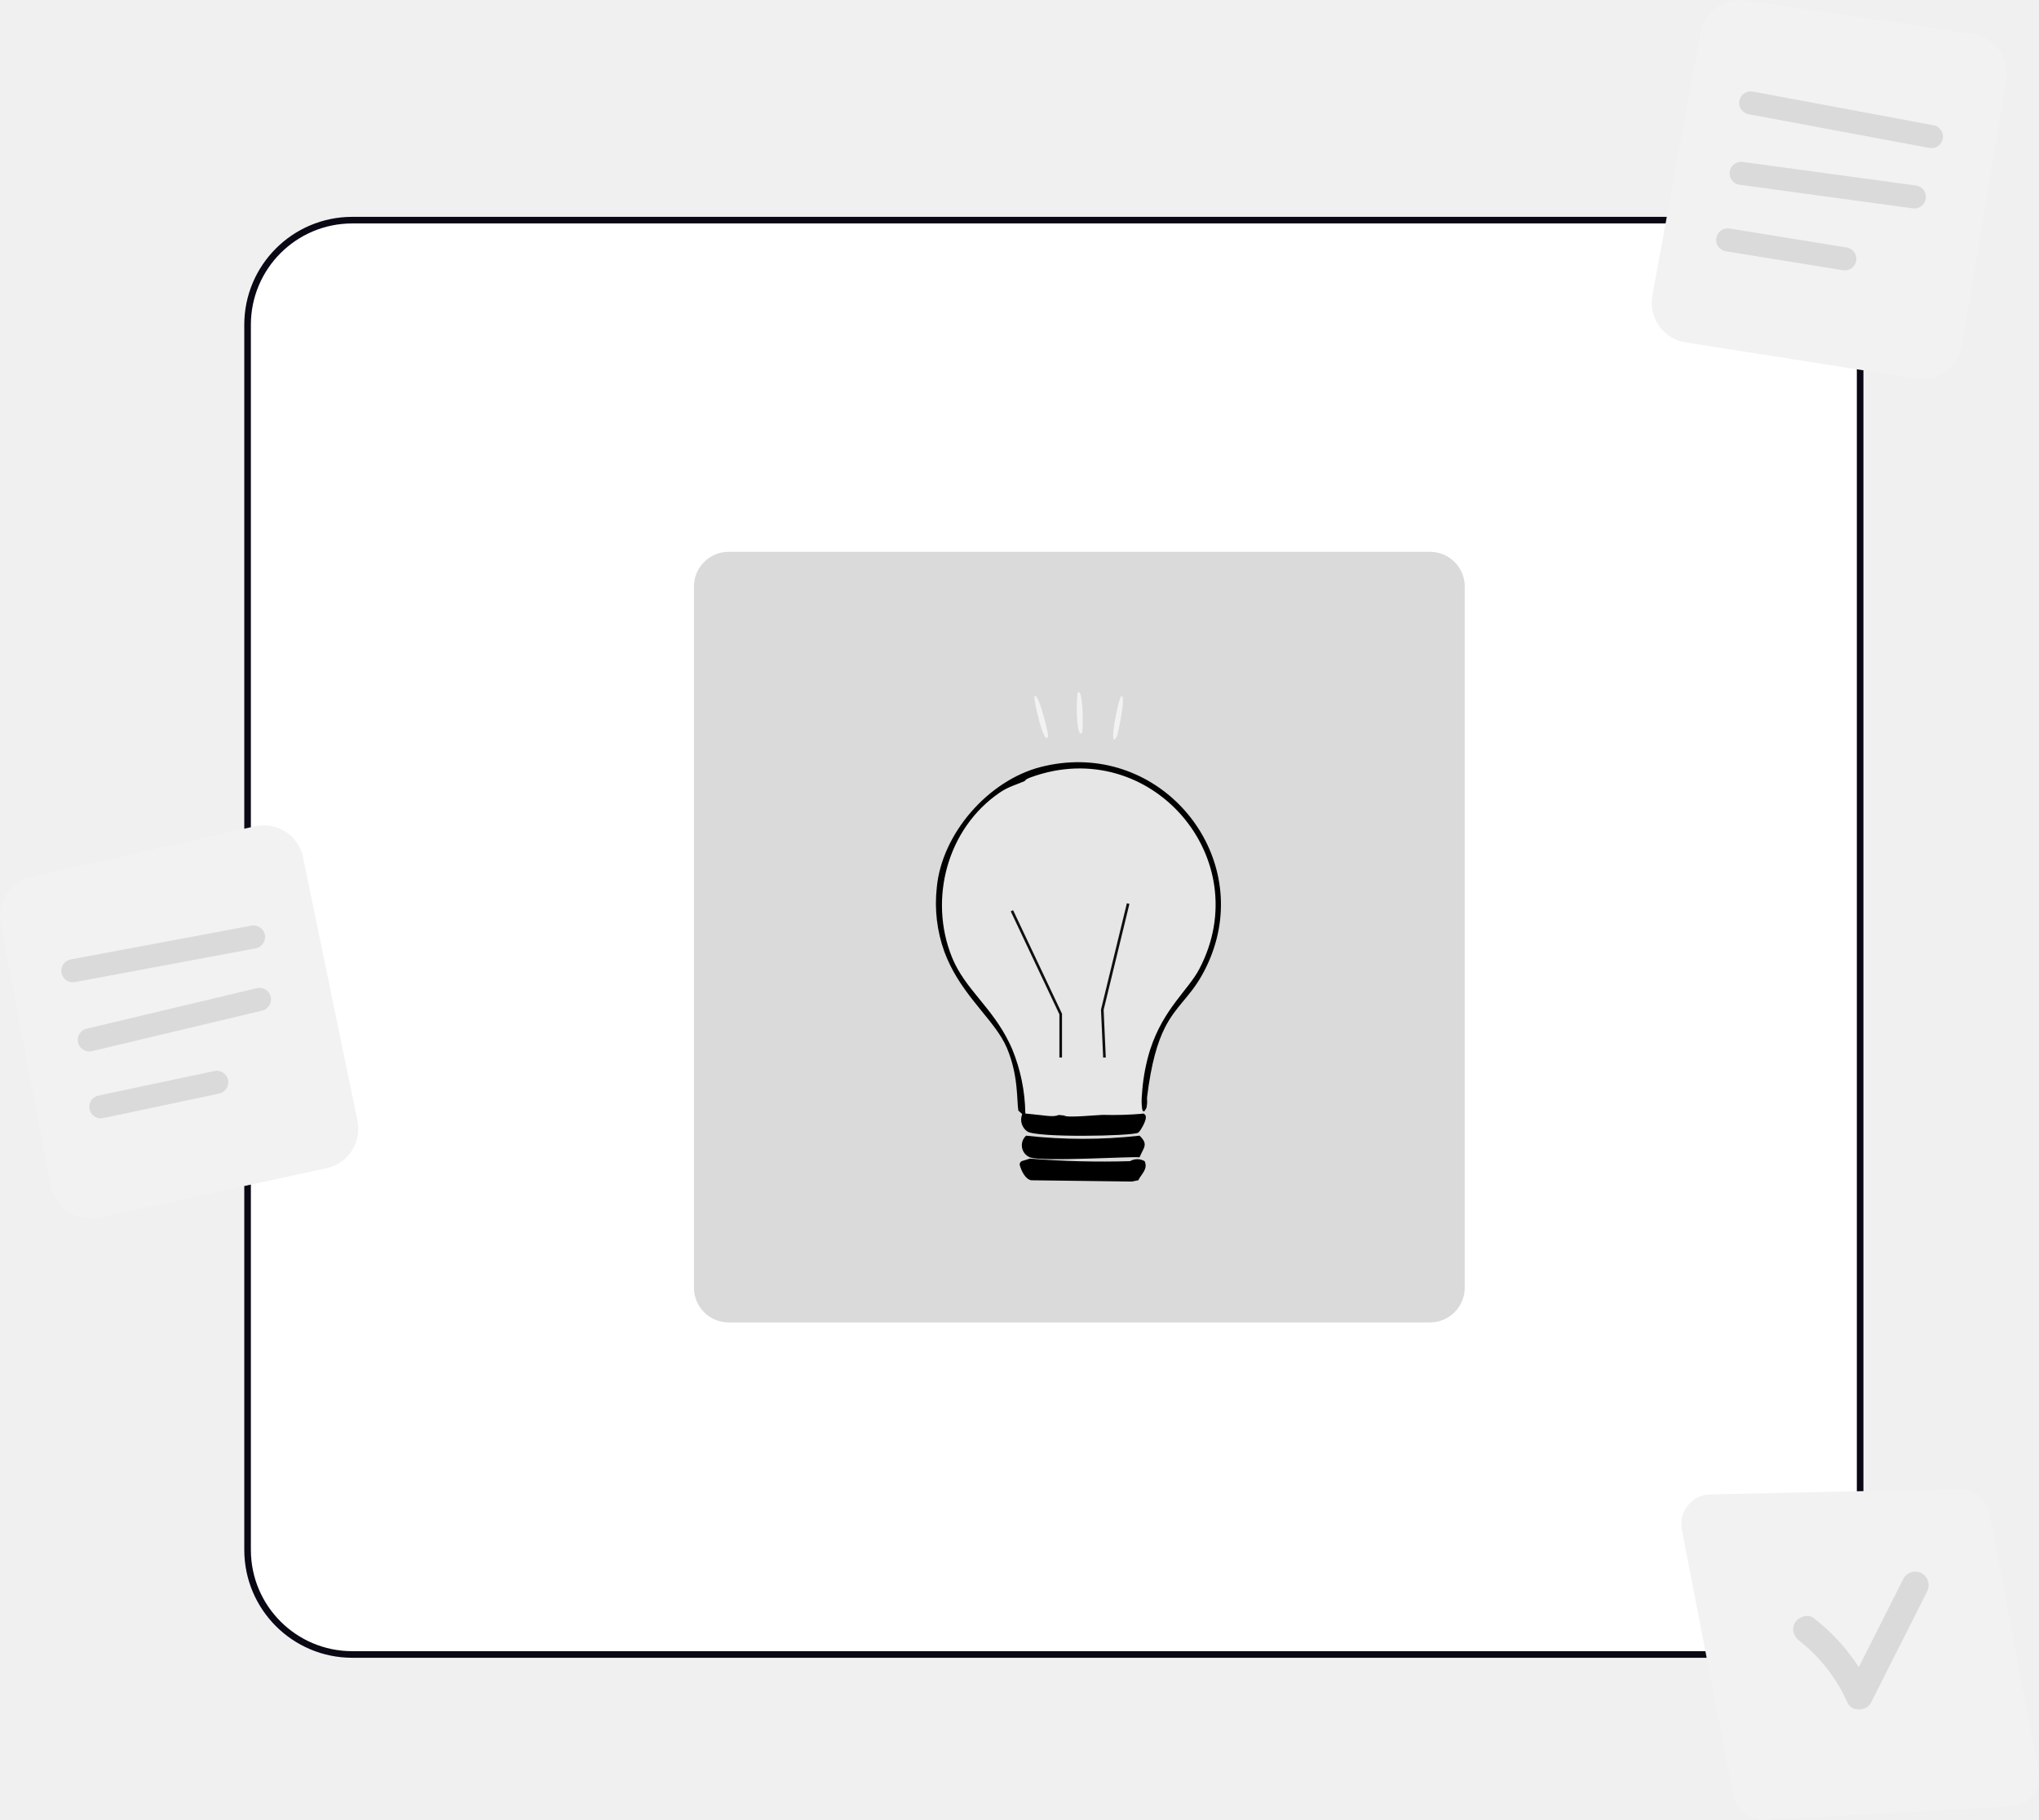
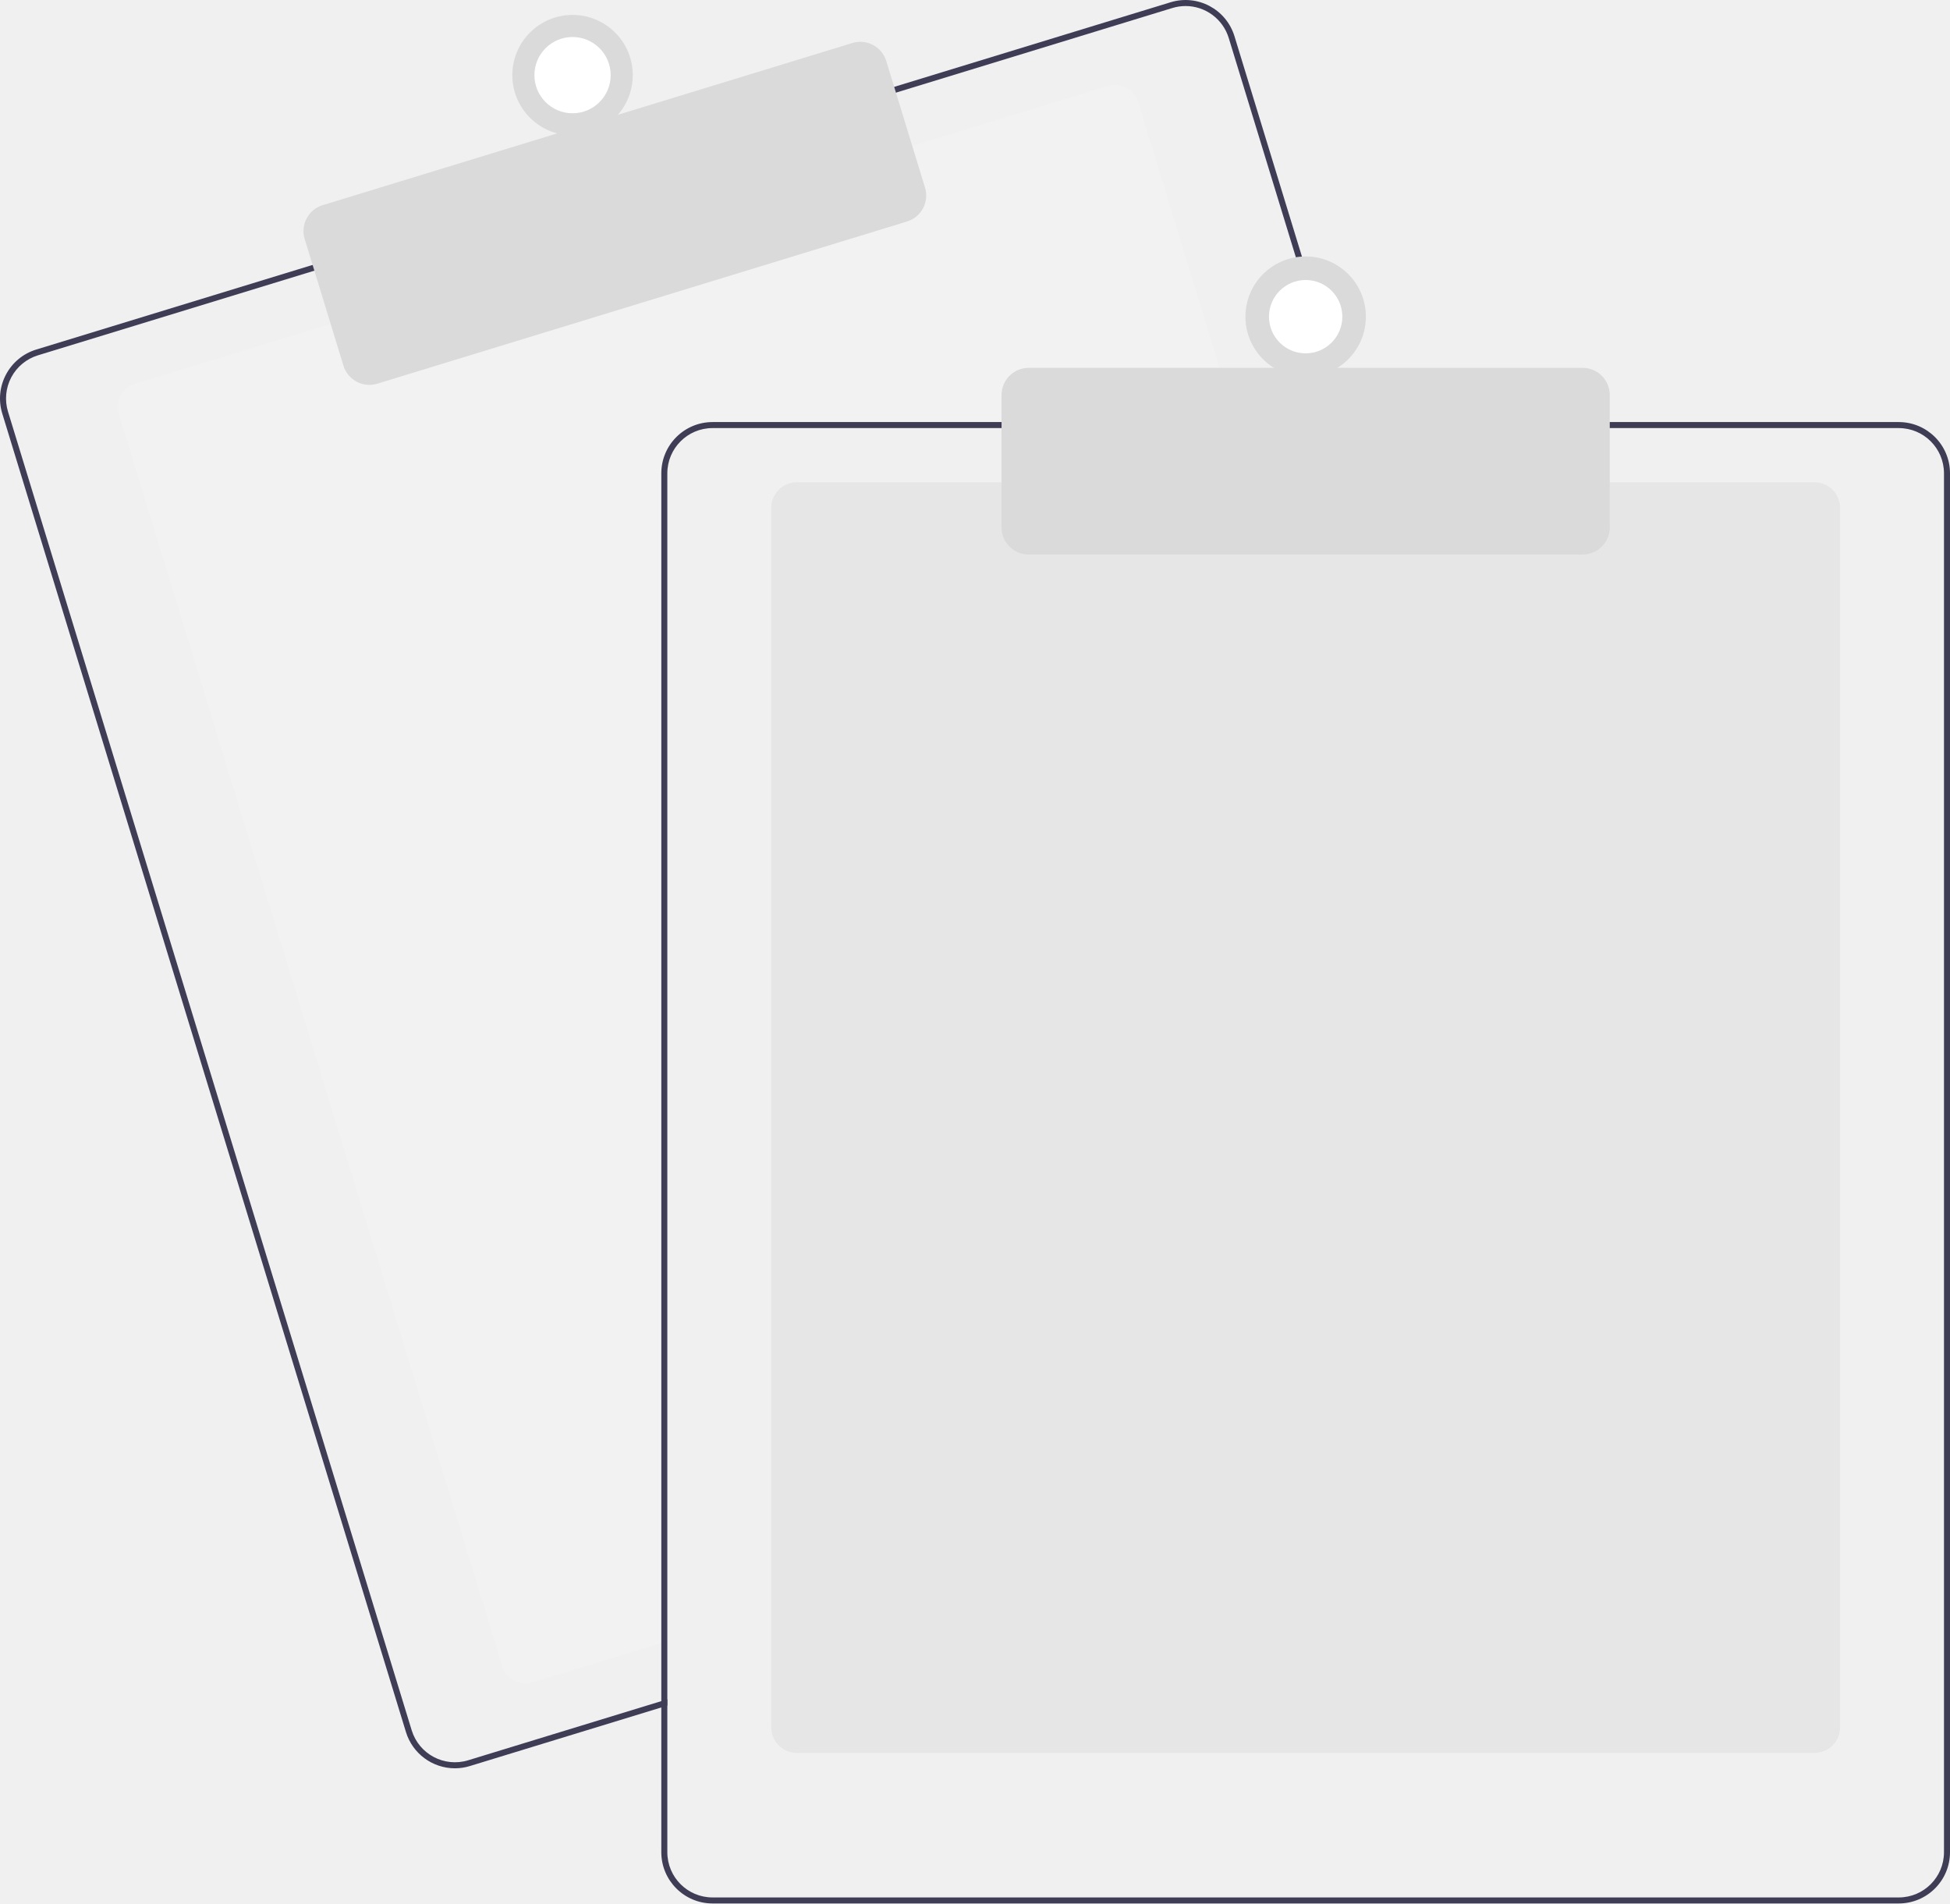
- <svg xmlns="http://www.w3.org/2000/svg" width="939.091" height="838.379" viewBox="0 0 939.091 838.379" role="img" artist="Katerina Limpitsouni" source="https://undraw.co/">
-   <g transform="translate(-463.392 -159.801)">
-     <path d="M739.662,831.97H93.282a48.207,48.207,0,0,1-48.151-48.153V219.368a48.207,48.207,0,0,1,48.151-48.151h646.38a48.207,48.207,0,0,1,48.153,48.151V783.817A48.207,48.207,0,0,1,739.662,831.97Z" transform="translate(532.287 90)" fill="#fff" />
-     <rect width="355" height="355" rx="16" transform="translate(783 414)" fill="#dadada" />
-     <path d="M739.662,833.487H93.282a49.725,49.725,0,0,1-49.669-49.67V219.368A49.725,49.725,0,0,1,93.282,169.7h646.38a49.725,49.725,0,0,1,49.67,49.669V783.817A49.726,49.726,0,0,1,739.662,833.487ZM93.282,172.734a46.687,46.687,0,0,0-46.634,46.634V783.817a46.688,46.688,0,0,0,46.634,46.636h646.38A46.689,46.689,0,0,0,786.3,783.817V219.368a46.688,46.688,0,0,0-46.636-46.634Z" transform="translate(532.287 90)" fill="#090814" />
-     <g transform="translate(-69.114 15.028)">
-       <path d="M41.66,616.113a18.512,18.512,0,0,1-18.122-15.045L.552,480.253A18.423,18.423,0,0,1,14.635,458.76l102.97-23.324a18.493,18.493,0,0,1,22.2,14.3L164.857,571.1a18.554,18.554,0,0,1-14.194,21.815L45.623,615.685a18.7,18.7,0,0,1-3.963.428Z" transform="translate(532.287 90)" fill="#f2f2f2" />
-       <path d="M33.746,507.284a5.311,5.311,0,0,1-.969-10.532L116.023,481.2a5.31,5.31,0,0,1,1.95,10.44L34.727,507.192a5.28,5.28,0,0,1-.981.092Z" transform="translate(532.287 90)" fill="#dadada" />
-       <path d="M41.334,539.146a5.311,5.311,0,0,1-1.225-10.478l78.363-18.659a5.311,5.311,0,1,1,2.46,10.333L42.568,539a5.357,5.357,0,0,1-1.234.145Z" transform="translate(532.287 90)" fill="#dadada" />
-       <path d="M46.642,569.974a5.311,5.311,0,0,1-1.095-10.506l53.462-11.321a5.31,5.31,0,0,1,2.2,10.389L47.749,569.857a5.353,5.353,0,0,1-1.107.117Z" transform="translate(532.287 90)" fill="#dadada" />
-     </g>
-     <path d="M816.494,244.423a18.516,18.516,0,0,1-2.857-.224L707.458,227.541a18.5,18.5,0,0,1-15.326-21.6L714.283,84.967A18.437,18.437,0,0,1,735.173,70l104.45,15.4a18.5,18.5,0,0,1,15.544,21.343L834.745,228.975a18.567,18.567,0,0,1-18.251,15.448Z" transform="translate(532.287 90)" fill="#f2f2f2" />
-     <path d="M820.668,138.042a5.264,5.264,0,0,1-.979-.092l-83.252-15.529a5.31,5.31,0,0,1,1.947-10.44l83.252,15.529a5.311,5.311,0,0,1-.968,10.532Z" transform="translate(532.287 90)" fill="#dadada" />
-     <path d="M812.815,165.834a5.221,5.221,0,0,1-.725-.049l-79.818-10.87a5.31,5.31,0,0,1,1.434-10.523l79.818,10.87a5.31,5.31,0,0,1-.71,10.572Z" transform="translate(532.287 90)" fill="#dadada" />
-     <path d="M780.772,194.363a5.422,5.422,0,0,1-.855-.07l-53.946-8.73a5.31,5.31,0,0,1,1.7-10.484l53.946,8.73a5.311,5.311,0,0,1-.843,10.554Z" transform="translate(532.287 90)" fill="#dadada" />
-     <g transform="translate(894.44 478.636)">
-       <path d="M129.534,64.767a78.57,78.57,0,0,1-1.259,14.006,68.808,68.808,0,0,1-6.808,16.883c-5.76,10.231-11.936,14.051-17.012,24.069-.873.675-1.771,1.282-2.684,1.877-1.823,1.177-2.023,6.939-3.96,7.931-.013.013-.027.013-.04.027a7.324,7.324,0,0,0-1,3.332v.027c-.977,5.724-1.823,17.368-2.8,24.255-.131.833-.252,1.6-.383,2.273-.331,1.823-.673,2.988-1.057,3.132-4.72,1.823-6.728-.675-11.9,0-2.776.371-16.945,2.644-19.827,2.644-8.181,0-12.609-2.788-19.231-5.776-.463-.2-.925-.41-1.415-.621-.18-.067-.329-.146-.5-.211-1.9-.806-3.7-21.135-5.485-28.829a.049.049,0,0,1-.013-.04c-.371-1.6-.74-2.644-1.111-2.855l-.277-.158c-1.177-.675-2.326-1.415-3.451-2.182C22.511,113.21,9.36,102.419,2.867,84.779A74.339,74.339,0,0,1,0,64.767a64.767,64.767,0,1,1,129.533,0Z" transform="translate(1.02 34.824)" fill="#e6e6e6" />
-       <path d="M129.273,81.32A68.814,68.814,0,0,1,122.465,98.2c-5.76,10.231-11.936,14.051-17.012,24.069-3.375,6.674-6.255,16.1-8.221,31.991-.119.938.131,2.009,0,2.934-.3,2.048.067,1.679-1.177,3.53-.569.317-.913-.131-1.1-1a27.6,27.6,0,0,1-.079-6.635,87.375,87.375,0,0,1,2.88-17.62v-.027c.317-1.15.661-2.261,1-3.33,6.12-18.637,17.408-27.083,22.523-36.838,26.87-51.13-22.786-108.2-77.48-88.35-2.934,1.071-2.776,1.692-2.934,1.771-4.111,1.784-7.454,2.565-11.446,5.274C5.186,30.457-3.512,63.091,7.419,89.976c5.92,14.553,18.32,22.761,26.343,39.3q.72,1.44,1.388,3.013a.049.049,0,0,0,.013.04,80.807,80.807,0,0,1,5.989,29.039c.013.18.027.344.027.515.475.04.938.067,1.388.106,7.02.608,11.565,1.732,13.919.515l2.59.265c.859,1.2,15.3-.265,17.606-.292h.594a160.94,160.94,0,0,0,17.3-.49c.292-.027.594-.067.886-.106a1.546,1.546,0,0,1,1.177,1.771c.18,1.665-2.578,6.489-3.515,7.033-2.709,1.586-46.857,2.392-51.073-.581a6.624,6.624,0,0,1-2.34-7.92c-.079-.371-1.7-1.427-1.771-1.771-.792-4.5.146-15.9-5.274-28.762a34.705,34.705,0,0,0-2.353-4.559c-6.808-11.34-19.958-22.127-26.449-39.78A65.991,65.991,0,0,1,.38,57.7C2.72,32.85,24.154,8.4,48.209,2.225,98.554-10.7,141.063,34.952,129.273,81.32Z" transform="translate(0.024 32.283)" fill="#010001" />
-       <path d="M54.194,0c4.189,3.985,1.951,5.333,0,9.979-2.462-.554-44.609,2.14-50.481,0A5.981,5.981,0,0,1,1.953,0,235.338,235.338,0,0,0,54.194,0Z" transform="translate(39.586 204.338)" fill="#010001" />
-       <path d="M57.535,1.174C59.184,4.84,56.028,7.09,54.6,9.979l-2.932.587L5.294,9.979C2.5,9.441.728,5.531.008,2.936A1.733,1.733,0,0,1,.891,1.174L4.706,0a417.088,417.088,0,0,0,46.08,1.174,6.707,6.707,0,0,1,6.75,0Z" transform="translate(38.592 214.904)" fill="#010001" />
-       <path d="M23.628,67.859H22.412V47.98L0,.52,1.1,0,23.628,47.7Z" transform="translate(34.453 100.461)" fill="#0f0f10" />
-       <path d="M.574.1C3.06-1.591,3.1,18.241,2.34,18.885-.562,21.326-.258.67.574.1Z" transform="translate(64.874 0)" fill="#f2f2f2" />
-       <path d="M.1.06C2.056-1.2,6.559,17.577,6.267,18.549,4.608,24.079-.815.65.1.06Z" transform="translate(45.387 1.803)" fill="#f2f2f2" />
-       <path d="M3.792.015C6.12-.6,2.2,17.658,1.739,18.506-2.662,26.512,2.529.348,3.792.015Z" transform="translate(81.612 1.848)" fill="#f2f2f2" />
-       <path d="M1,71.08,0,48.99l.022-.085L11.918,0,13.1.288,1.224,49.109l.988,21.917Z" transform="translate(76.027 97.271)" fill="#0f0f10" />
-     </g>
-     <g transform="translate(705.434 755.759)">
-       <path d="M37.4,152.421A13.655,13.655,0,0,1,24.05,141.413L.25,18.656A13.6,13.6,0,0,1,13.306,2.477L128.316,0a13.51,13.51,0,0,1,13.651,11.062l22.557,119.046A13.6,13.6,0,0,1,151.9,146.218L38.136,152.4c-.246.013-.492.021-.735.021Z" transform="translate(532.287 90)" fill="#f2f2f2" />
-       <path d="M457.954,54.761a6.267,6.267,0,0,0-8.493,2.226L428.8,97.916a89.73,89.73,0,0,0-20.9-22.669c-2.655-2.051-6.954-.4-8.493,2.226-1.875,3.206-.435,6.441,2.226,8.493a74.728,74.728,0,0,1,22.018,28.424c1.9,4.188,8.738,3.924,10.719,0l25.811-51.134a6.357,6.357,0,0,0-2.226-8.493h0Z" transform="translate(185.247 74.119)" fill="#dadada" />
-     </g>
-   </g>
+ <svg xmlns="http://www.w3.org/2000/svg" width="647.636" height="632.174" viewBox="0 0 647.636 632.174" role="img" artist="Katerina Limpitsouni" source="https://undraw.co/">
+   <path d="M687.328,276.087H512.818a15.018,15.018,0,0,0-15,15v387.85l-2,.61-42.81,13.11a8.007,8.007,0,0,1-9.99-5.31L315.678,271.397a8.003,8.003,0,0,1,5.31-9.99l65.97-20.2,191.25-58.54,65.97-20.2a7.989,7.989,0,0,1,9.99,5.3l32.55,106.32Z" transform="translate(-276.1819 -133.9131)" fill="#f2f2f2" />
+   <path d="M725.408,274.087l-39.23-128.14a16.994,16.994,0,0,0-21.23-11.28l-92.75,28.39L380.958,221.607l-92.75,28.4a17.015,17.015,0,0,0-11.28,21.23l134.08,437.93a17.027,17.027,0,0,0,16.26,12.03,16.789,16.789,0,0,0,4.97-.75l63.58-19.46,2-.62v-2.09l-2,.61-64.17,19.65a15.015,15.015,0,0,1-18.73-9.95l-134.07-437.94a14.979,14.979,0,0,1,9.95-18.73l92.75-28.4,191.24-58.54,92.75-28.4a15.156,15.156,0,0,1,4.41-.66,15.015,15.015,0,0,1,14.32,10.61l39.05,127.56.62,2h2.08Z" transform="translate(-276.1819 -133.9131)" fill="#3f3d56" />
+   <path d="M398.863,261.734a9.016,9.016,0,0,1-8.611-6.367l-12.88-42.072a8.999,8.999,0,0,1,5.971-11.24l175.939-53.864a9.009,9.009,0,0,1,11.241,5.971l12.88,42.072a9.01,9.01,0,0,1-5.971,11.241L401.492,261.339A8.976,8.976,0,0,1,398.863,261.734Z" transform="translate(-276.1819 -133.9131)" fill="#dadada" />
+   <circle cx="190.154" cy="24.955" r="20" fill="#dadada" />
+   <circle cx="190.154" cy="24.955" r="12.665" fill="#fff" />
+   <path d="M878.818,716.087h-338a8.51,8.51,0,0,1-8.5-8.5v-405a8.51,8.51,0,0,1,8.5-8.5h338a8.51,8.51,0,0,1,8.5,8.5v405A8.51,8.51,0,0,1,878.818,716.087Z" transform="translate(-276.1819 -133.9131)" fill="#e6e6e6" />
+   <path d="M723.318,274.087h-210.5a17.024,17.024,0,0,0-17,17v407.8l2-.61v-407.19a15.018,15.018,0,0,1,15-15H723.938Zm183.5,0h-394a17.024,17.024,0,0,0-17,17v458a17.024,17.024,0,0,0,17,17h394a17.024,17.024,0,0,0,17-17v-458A17.024,17.024,0,0,0,906.818,274.087Zm15,475a15.018,15.018,0,0,1-15,15h-394a15.018,15.018,0,0,1-15-15v-458a15.018,15.018,0,0,1,15-15h394a15.018,15.018,0,0,1,15,15Z" transform="translate(-276.1819 -133.9131)" fill="#3f3d56" />
+   <path d="M801.818,318.087h-184a9.01,9.01,0,0,1-9-9v-44a9.01,9.01,0,0,1,9-9h184a9.01,9.01,0,0,1,9,9v44A9.01,9.01,0,0,1,801.818,318.087Z" transform="translate(-276.1819 -133.9131)" fill="#dadada" />
+   <circle cx="433.636" cy="105.174" r="20" fill="#dadada" />
+   <circle cx="433.636" cy="105.174" r="12.182" fill="#fff" />
</svg>
